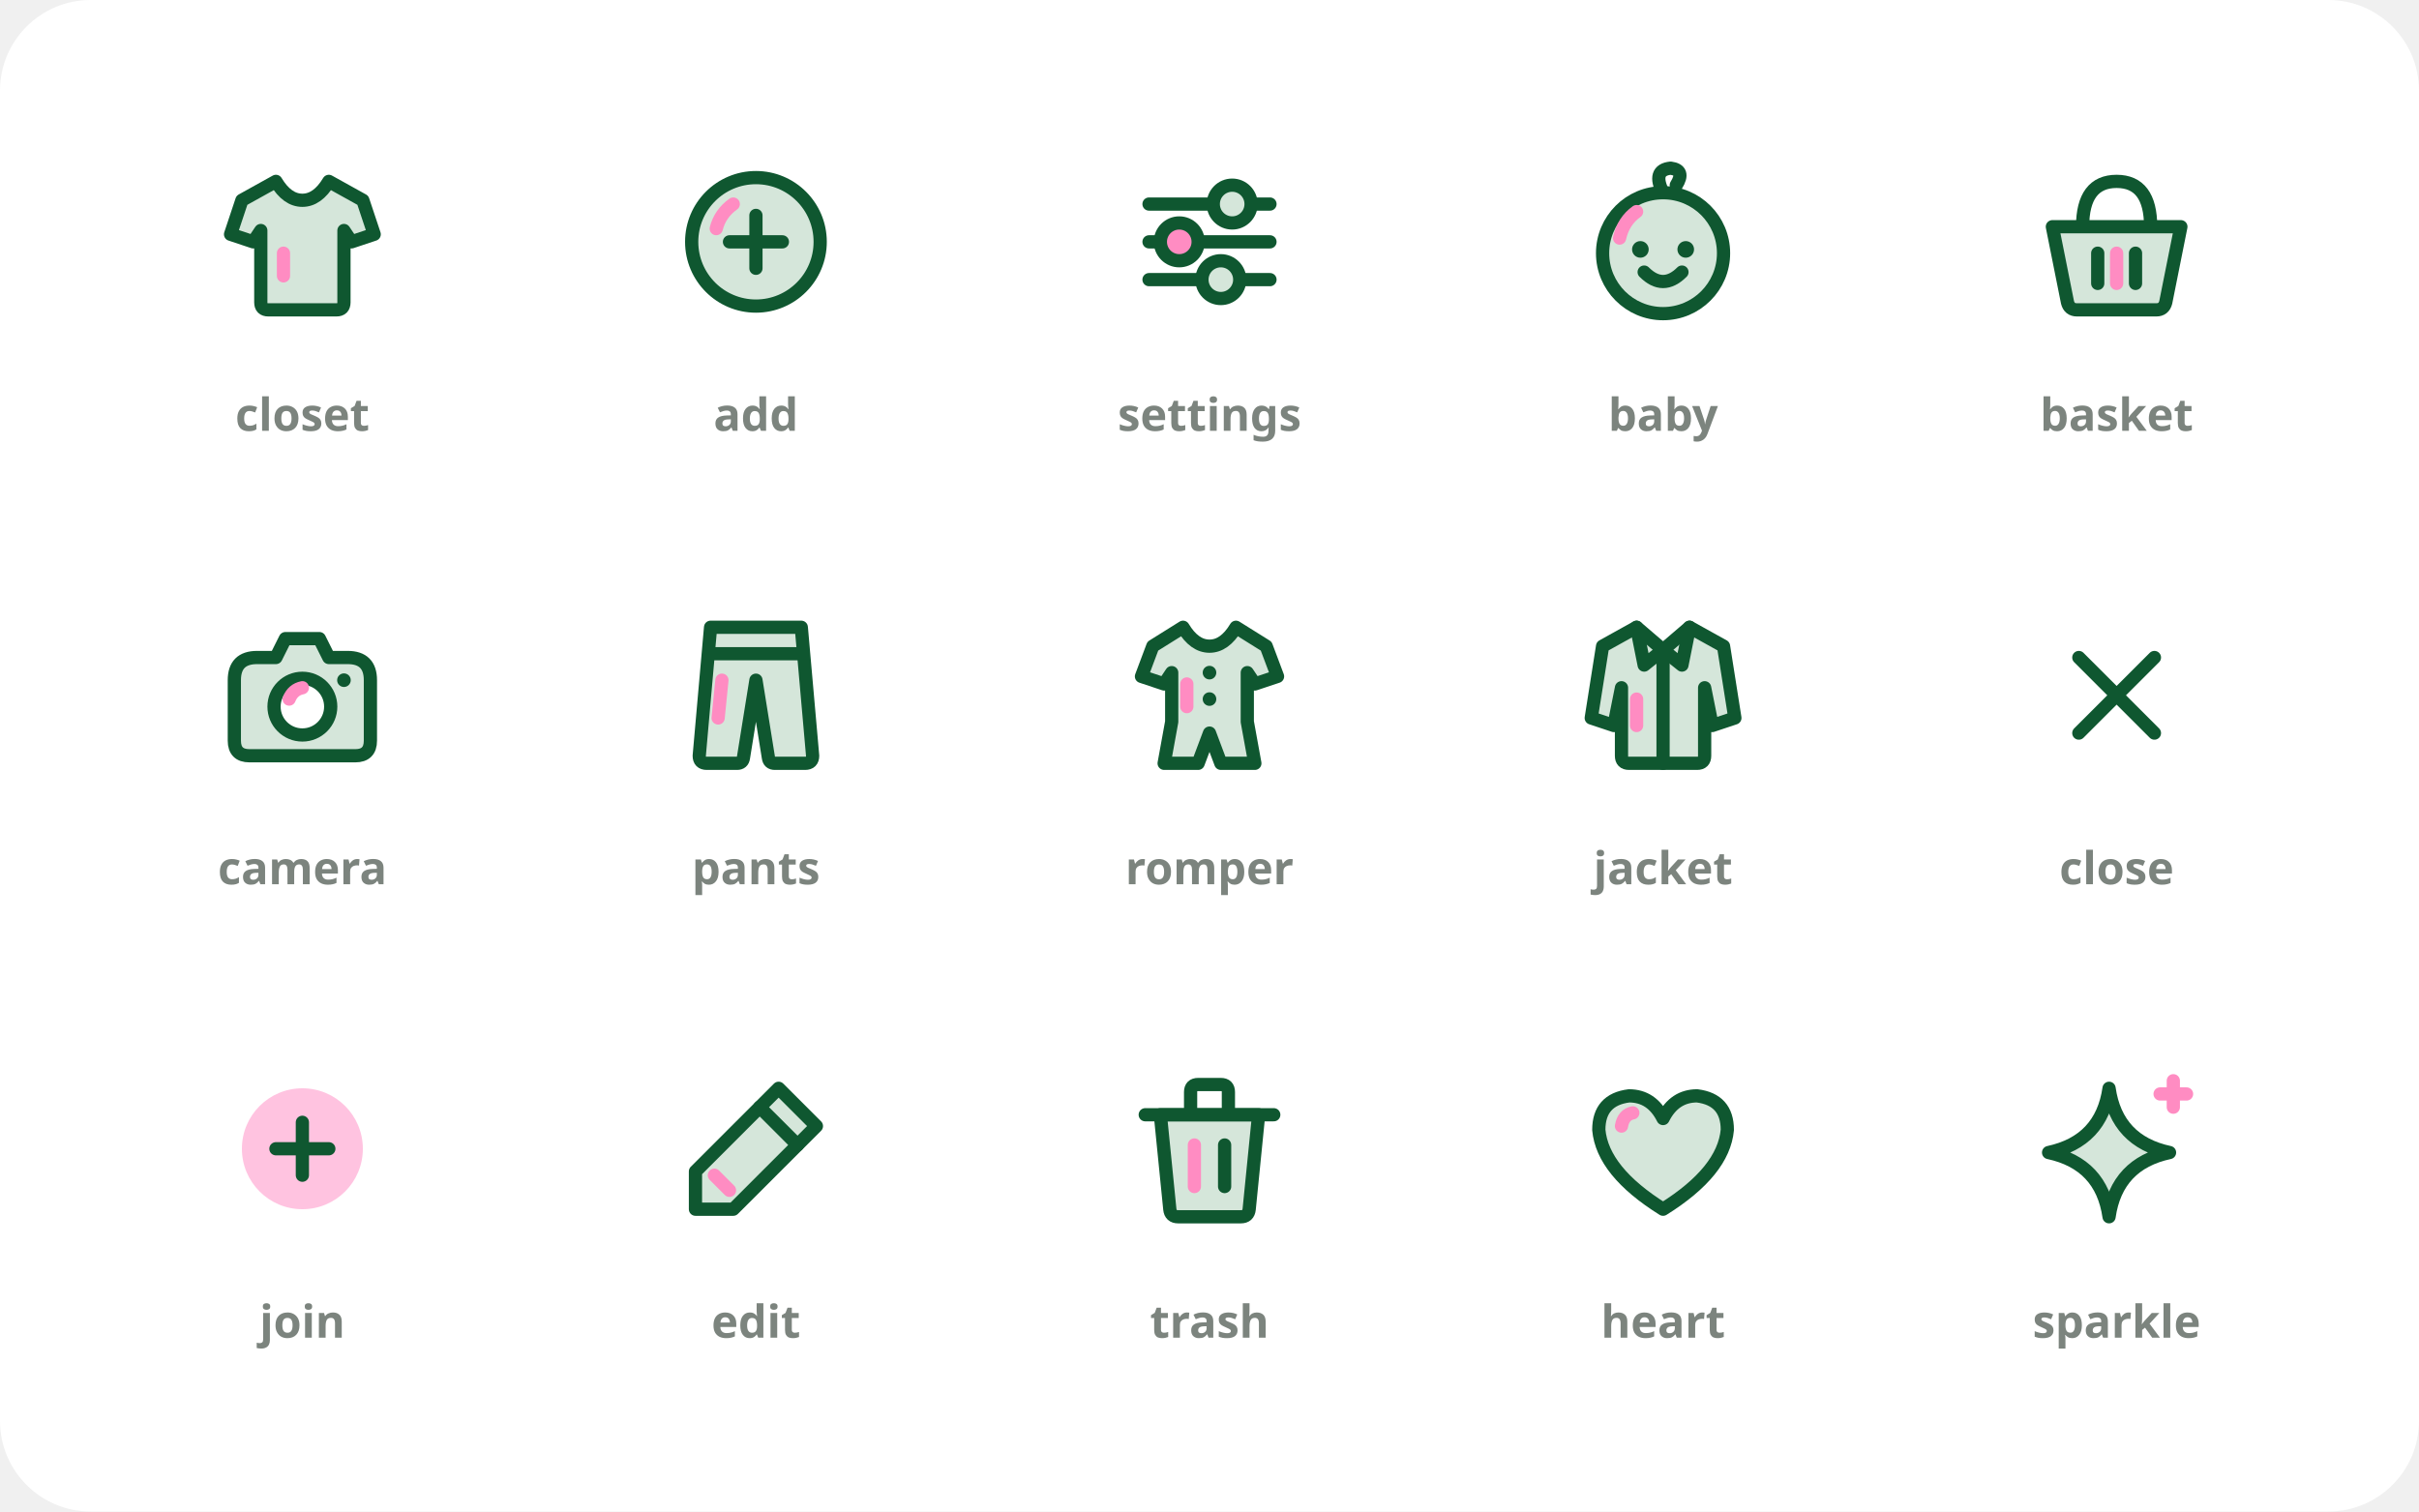
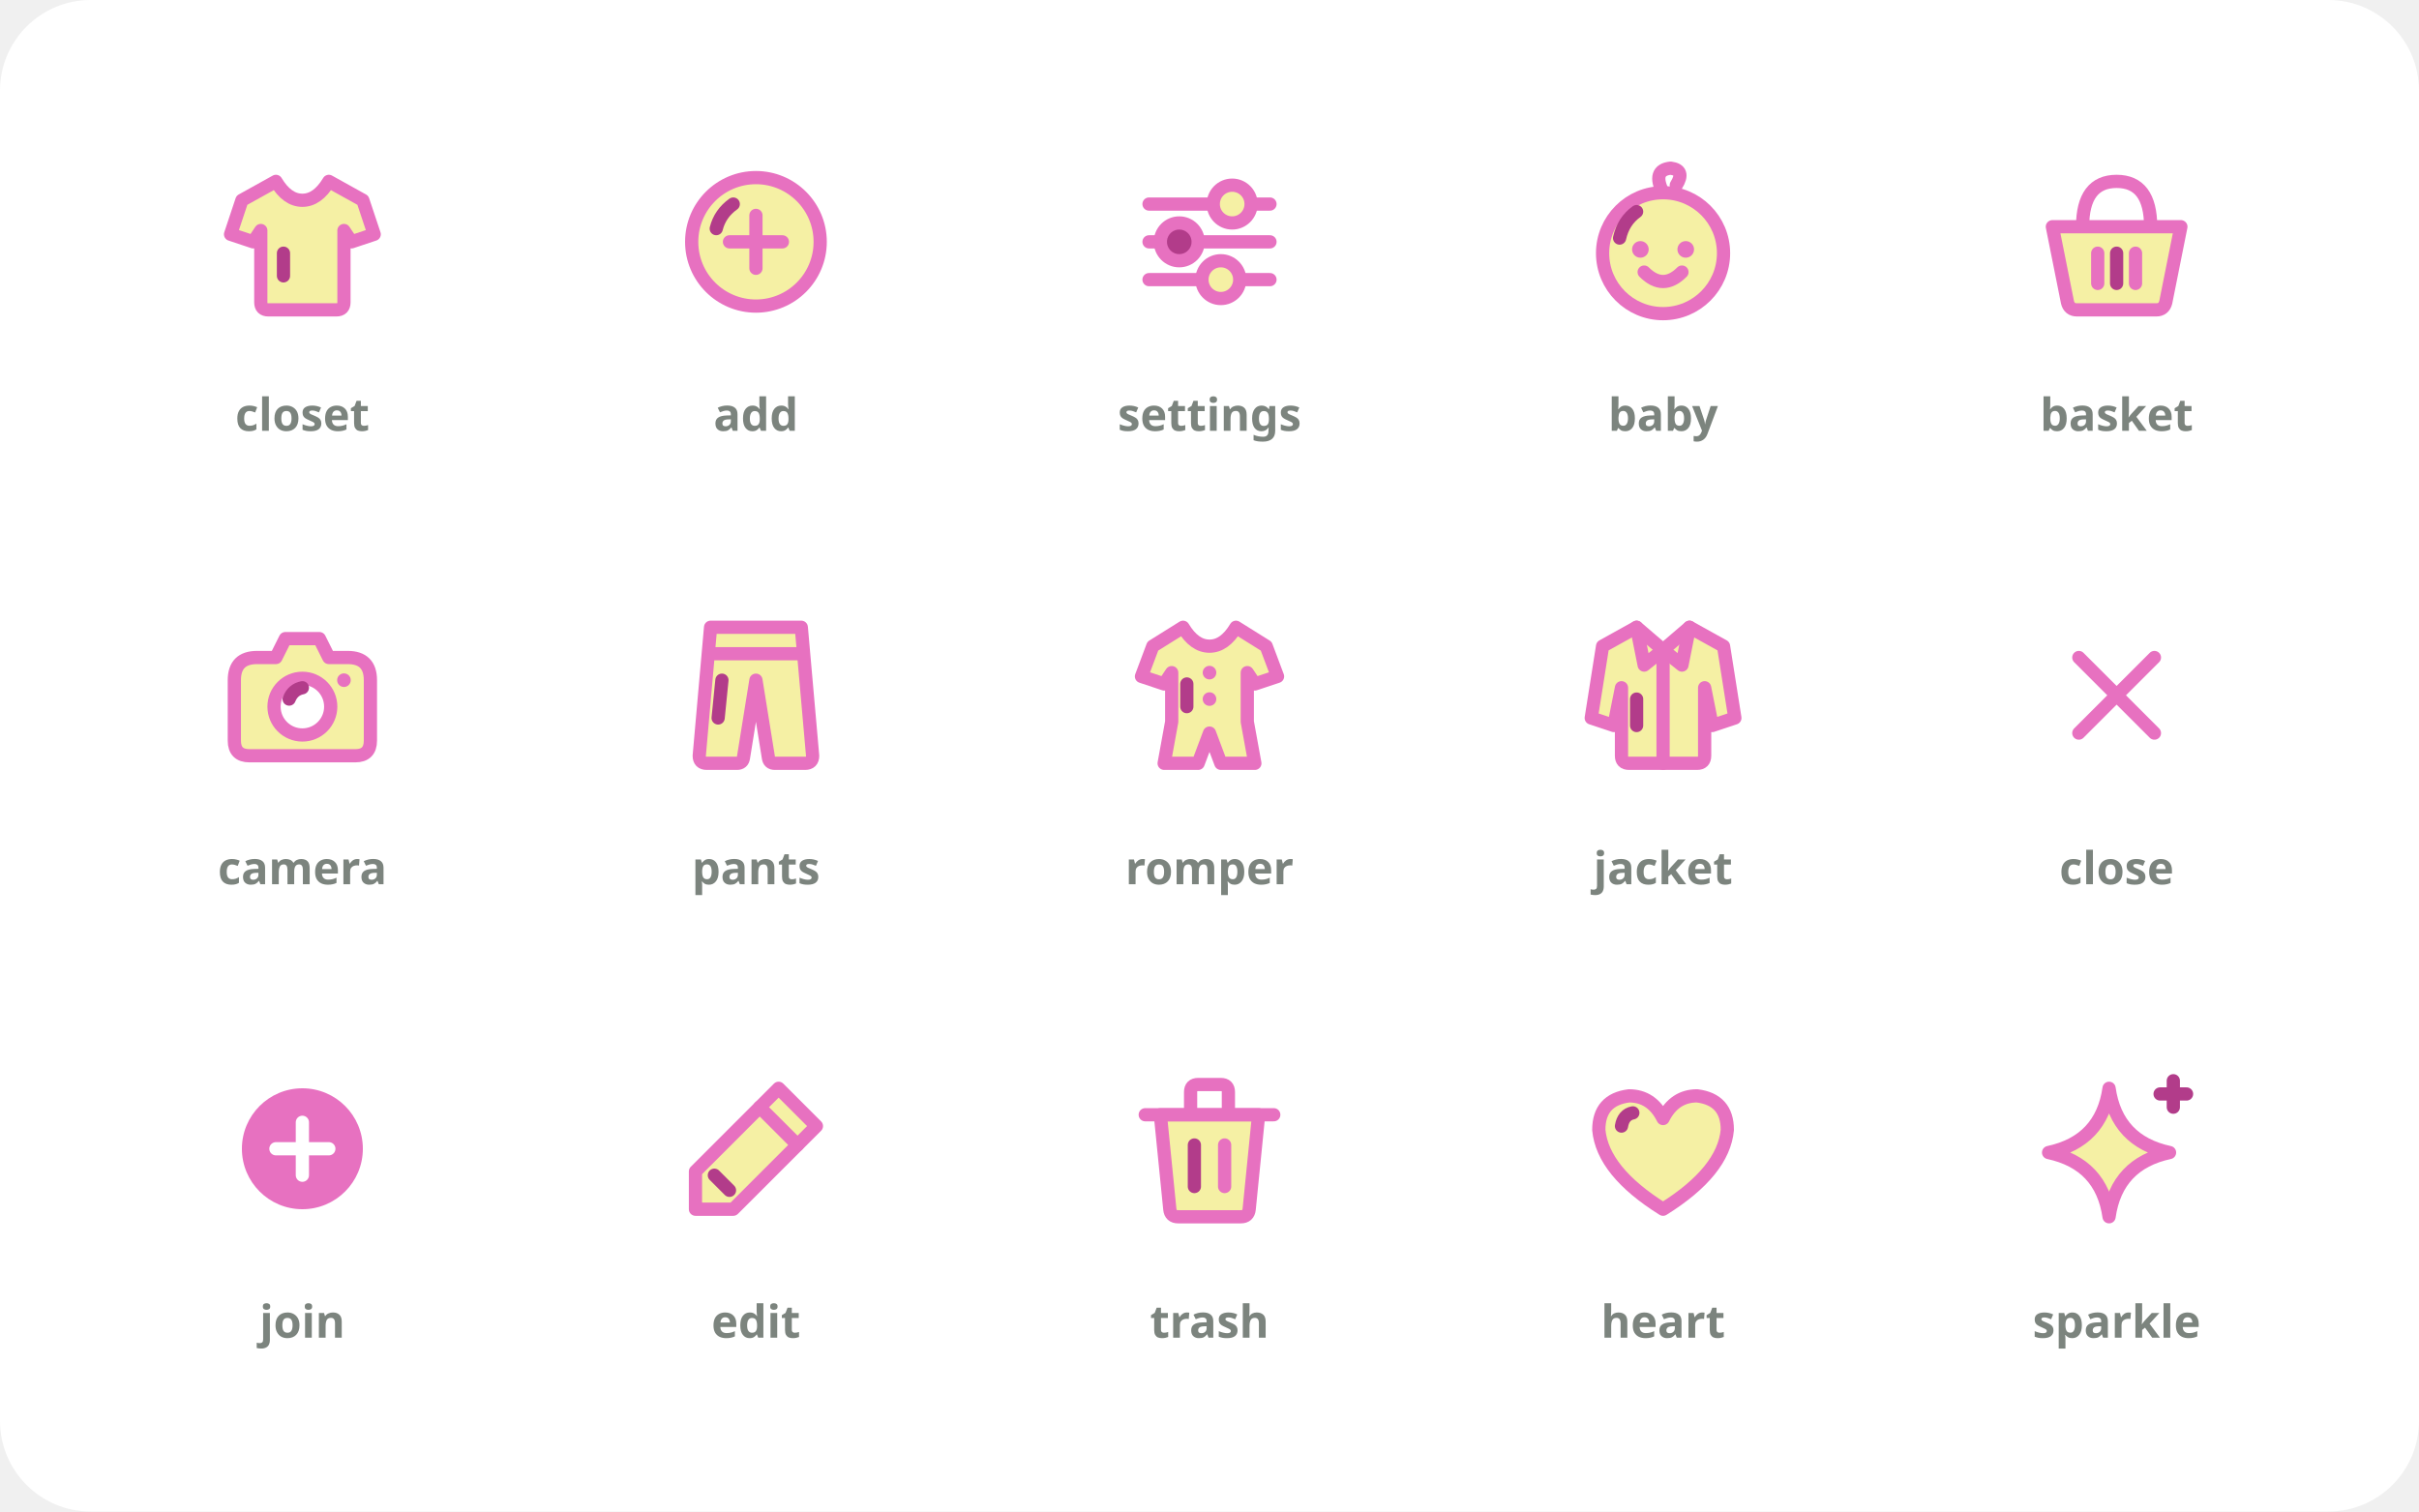
<svg xmlns="http://www.w3.org/2000/svg" width="640" height="400" viewBox="0 0 640 400" fill="none">
  <rect id="background" width="640" height="400" rx="24" fill="#FFFFFF" />
  <g id="closet" transform="translate(56 40)">
-     <path stroke="#0F5730" stroke-width="3.5" stroke-linecap="round" stroke-linejoin="round" fill="#D5E6DA" d="M17 8 L8 13 L5 22 L11 24 L13 21 V40 Q13 42 15 42 H33 Q35 42 35 40 V21 L37 24 L43 22 L40 13 L31 8 Q28 13 24 13 Q20 13 17 8 Z" />
-     <path fill="none" stroke="#FF8CC2" stroke-width="3.5" stroke-linecap="round" d="M19 27 V33" />
+     <path stroke="#E771C0" stroke-width="3.5" stroke-linecap="round" stroke-linejoin="round" fill="#F5F0A4" d="M17 8 L8 13 L5 22 L11 24 L13 21 V40 Q13 42 15 42 H33 Q35 42 35 40 V21 L37 24 L43 22 L40 13 L31 8 Q28 13 24 13 Q20 13 17 8 Z" />
+     <path fill="none" stroke="#B23C8A" stroke-width="3.5" stroke-linecap="round" d="M19 27 V33" />
  </g>
  <text x="80" y="114" text-anchor="middle" font-family="Pretendard" font-size="12" font-weight="600" fill="#7C847E">closet</text>
  <g id="add" transform="translate(176 40)">
-     <circle stroke="#0F5730" stroke-width="3.5" stroke-linecap="round" stroke-linejoin="round" fill="#D5E6DA" cx="24" cy="24" r="17" />
-     <path stroke="#0F5730" stroke-width="3.5" stroke-linecap="round" stroke-linejoin="round" fill="none" d="M24 17 V31 M17 24 H31" />
-     <path fill="none" stroke="#FF8CC2" stroke-width="3.5" stroke-linecap="round" d="M13.5 20.5 Q14.5 16.5 18 14" />
+     <circle stroke="#E771C0" stroke-width="3.5" stroke-linecap="round" stroke-linejoin="round" fill="#F5F0A4" cx="24" cy="24" r="17" />
+     <path stroke="#E771C0" stroke-width="3.5" stroke-linecap="round" stroke-linejoin="round" fill="none" d="M24 17 V31 M17 24 H31" />
+     <path fill="none" stroke="#B23C8A" stroke-width="3.5" stroke-linecap="round" d="M13.5 20.5 Q14.5 16.5 18 14" />
  </g>
  <text x="200" y="114" text-anchor="middle" font-family="Pretendard" font-size="12" font-weight="600" fill="#7C847E">add</text>
  <g id="settings" transform="translate(296 40)">
-     <path stroke="#0F5730" stroke-width="3.5" stroke-linecap="round" stroke-linejoin="round" fill="none" d="M8 14 H40 M8 24 H40 M8 34 H40" />
-     <circle stroke="#0F5730" stroke-width="3.5" stroke-linecap="round" stroke-linejoin="round" fill="#D5E6DA" cx="30" cy="14" r="5" />
-     <circle stroke="#0F5730" stroke-width="3.5" stroke-linecap="round" stroke-linejoin="round" fill="#FF8CC2" cx="16" cy="24" r="5" />
-     <circle stroke="#0F5730" stroke-width="3.5" stroke-linecap="round" stroke-linejoin="round" fill="#D5E6DA" cx="27" cy="34" r="5" />
+     <path stroke="#E771C0" stroke-width="3.5" stroke-linecap="round" stroke-linejoin="round" fill="none" d="M8 14 H40 M8 24 H40 M8 34 H40" />
+     <circle stroke="#E771C0" stroke-width="3.5" stroke-linecap="round" stroke-linejoin="round" fill="#F5F0A4" cx="30" cy="14" r="5" />
+     <circle stroke="#E771C0" stroke-width="3.5" stroke-linecap="round" stroke-linejoin="round" fill="#B23C8A" cx="16" cy="24" r="5" />
+     <circle stroke="#E771C0" stroke-width="3.5" stroke-linecap="round" stroke-linejoin="round" fill="#F5F0A4" cx="27" cy="34" r="5" />
  </g>
  <text x="320" y="114" text-anchor="middle" font-family="Pretendard" font-size="12" font-weight="600" fill="#7C847E">settings</text>
  <g id="baby" transform="translate(416 40)">
-     <circle stroke="#0F5730" stroke-width="3.5" stroke-linecap="round" stroke-linejoin="round" fill="#D5E6DA" cx="24" cy="27" r="16" />
-     <path stroke="#0F5730" stroke-width="3.5" stroke-linecap="round" stroke-linejoin="round" fill="none" d="M24 11 Q21 5 26 4.5 Q30 5 27.5 9" />
-     <circle fill="#0F5730" cx="18" cy="26" r="2.2" />
-     <circle fill="#0F5730" cx="30" cy="26" r="2.2" />
-     <path stroke="#0F5730" stroke-width="3.5" stroke-linecap="round" stroke-linejoin="round" fill="none" d="M19 32 Q24 37 29 32" />
-     <path fill="none" stroke="#FF8CC2" stroke-width="3.5" stroke-linecap="round" d="M12.5 23 Q13.5 18.5 17 16" />
+     <circle stroke="#E771C0" stroke-width="3.5" stroke-linecap="round" stroke-linejoin="round" fill="#F5F0A4" cx="24" cy="27" r="16" />
+     <path stroke="#E771C0" stroke-width="3.5" stroke-linecap="round" stroke-linejoin="round" fill="none" d="M24 11 Q21 5 26 4.5 Q30 5 27.5 9" />
+     <circle fill="#E771C0" cx="18" cy="26" r="2.2" />
+     <circle fill="#E771C0" cx="30" cy="26" r="2.2" />
+     <path stroke="#E771C0" stroke-width="3.5" stroke-linecap="round" stroke-linejoin="round" fill="none" d="M19 32 Q24 37 29 32" />
+     <path fill="none" stroke="#B23C8A" stroke-width="3.5" stroke-linecap="round" d="M12.5 23 Q13.5 18.5 17 16" />
  </g>
  <text x="440" y="114" text-anchor="middle" font-family="Pretendard" font-size="12" font-weight="600" fill="#7C847E">baby</text>
  <g id="basket" transform="translate(536 40)">
-     <path stroke="#0F5730" stroke-width="3.5" stroke-linecap="round" stroke-linejoin="round" fill="none" d="M15 20 Q15 8 24 8 Q33 8 33 20" />
-     <path stroke="#0F5730" stroke-width="3.5" stroke-linecap="round" stroke-linejoin="round" fill="#D5E6DA" d="M7 20 H41 L37 40 Q36.5 42 34.5 42 H13.5 Q11.5 42 11 40 Z" />
-     <path stroke="#0F5730" stroke-width="3.5" stroke-linecap="round" stroke-linejoin="round" fill="none" d="M19 27 V35 M29 27 V35" />
-     <path fill="none" stroke="#FF8CC2" stroke-width="3.5" stroke-linecap="round" d="M24 27 V35" />
+     <path stroke="#E771C0" stroke-width="3.5" stroke-linecap="round" stroke-linejoin="round" fill="none" d="M15 20 Q15 8 24 8 Q33 8 33 20" />
+     <path stroke="#E771C0" stroke-width="3.5" stroke-linecap="round" stroke-linejoin="round" fill="#F5F0A4" d="M7 20 H41 L37 40 Q36.5 42 34.5 42 H13.5 Q11.5 42 11 40 Z" />
+     <path stroke="#E771C0" stroke-width="3.5" stroke-linecap="round" stroke-linejoin="round" fill="none" d="M19 27 V35 M29 27 V35" />
+     <path fill="none" stroke="#B23C8A" stroke-width="3.5" stroke-linecap="round" d="M24 27 V35" />
  </g>
  <text x="560" y="114" text-anchor="middle" font-family="Pretendard" font-size="12" font-weight="600" fill="#7C847E">basket</text>
  <g id="camera" transform="translate(56 160)">
-     <path stroke="#0F5730" stroke-width="3.5" stroke-linecap="round" stroke-linejoin="round" fill="#D5E6DA" d="M12 14 H17 L19.5 9 H28.5 L31 14 H36 Q42 14 42 20 V36 Q42 40 38 40 H10 Q6 40 6 36 V20 Q6 14 12 14 Z" />
-     <circle stroke="#0F5730" stroke-width="3.5" stroke-linecap="round" stroke-linejoin="round" fill="#FFFFFF" cx="24" cy="27" r="7.5" />
-     <path fill="none" stroke="#FF8CC2" stroke-width="3.5" stroke-linecap="round" d="M20.5 25 Q21.5 22.5 24 22" />
-     <circle fill="#0F5730" cx="35" cy="20" r="1.8" />
+     <path stroke="#E771C0" stroke-width="3.5" stroke-linecap="round" stroke-linejoin="round" fill="#F5F0A4" d="M12 14 H17 L19.5 9 H28.5 L31 14 H36 Q42 14 42 20 V36 Q42 40 38 40 H10 Q6 40 6 36 V20 Q6 14 12 14 Z" />
+     <circle stroke="#E771C0" stroke-width="3.5" stroke-linecap="round" stroke-linejoin="round" fill="#FFFFFF" cx="24" cy="27" r="7.5" />
+     <path fill="none" stroke="#B23C8A" stroke-width="3.5" stroke-linecap="round" d="M20.5 25 Q21.5 22.5 24 22" />
+     <circle fill="#E771C0" cx="35" cy="20" r="1.8" />
  </g>
  <text x="80" y="234" text-anchor="middle" font-family="Pretendard" font-size="12" font-weight="600" fill="#7C847E">camera</text>
  <g id="pants" transform="translate(176 160)">
-     <path stroke="#0F5730" stroke-width="3.5" stroke-linecap="round" stroke-linejoin="round" fill="#D5E6DA" d="M12 6 H36 L39 40 Q39 42 37 42 H29 Q27.5 42 27.3 40.5 L24 20 L20.7 40.5 Q20.5 42 19 42 H11 Q9 42 9 40 Z" />
-     <path stroke="#0F5730" stroke-width="3.5" stroke-linecap="round" stroke-linejoin="round" fill="none" d="M12 13 H36" />
-     <path fill="none" stroke="#FF8CC2" stroke-width="3.5" stroke-linecap="round" d="M15 20 L14 30" />
+     <path stroke="#E771C0" stroke-width="3.5" stroke-linecap="round" stroke-linejoin="round" fill="#F5F0A4" d="M12 6 H36 L39 40 Q39 42 37 42 H29 Q27.5 42 27.3 40.5 L24 20 L20.7 40.5 Q20.5 42 19 42 H11 Q9 42 9 40 Z" />
+     <path stroke="#E771C0" stroke-width="3.5" stroke-linecap="round" stroke-linejoin="round" fill="none" d="M12 13 H36" />
+     <path fill="none" stroke="#B23C8A" stroke-width="3.5" stroke-linecap="round" d="M15 20 L14 30" />
  </g>
  <text x="200" y="234" text-anchor="middle" font-family="Pretendard" font-size="12" font-weight="600" fill="#7C847E">pants</text>
  <g id="romper" transform="translate(296 160)">
-     <path stroke="#0F5730" stroke-width="3.5" stroke-linecap="round" stroke-linejoin="round" fill="#D5E6DA" d="M17 6 L9 11 L6 19 L12 21 L14 18 V31 L12 42 H21 L24 34 L27 42 H36 L34 31 V18 L36 21 L42 19 L39 11 L31 6 Q28 11 24 11 Q20 11 17 6 Z" />
-     <circle fill="#0F5730" cx="24" cy="18" r="1.8" />
-     <circle fill="#0F5730" cx="24" cy="25" r="1.8" />
-     <path fill="none" stroke="#FF8CC2" stroke-width="3.5" stroke-linecap="round" d="M18 21 V27" />
+     <path stroke="#E771C0" stroke-width="3.5" stroke-linecap="round" stroke-linejoin="round" fill="#F5F0A4" d="M17 6 L9 11 L6 19 L12 21 L14 18 V31 L12 42 H21 L24 34 L27 42 H36 L34 31 V18 L36 21 L42 19 L39 11 L31 6 Q28 11 24 11 Q20 11 17 6 Z" />
+     <circle fill="#E771C0" cx="24" cy="18" r="1.8" />
+     <circle fill="#E771C0" cx="24" cy="25" r="1.8" />
+     <path fill="none" stroke="#B23C8A" stroke-width="3.5" stroke-linecap="round" d="M18 21 V27" />
  </g>
  <text x="320" y="234" text-anchor="middle" font-family="Pretendard" font-size="12" font-weight="600" fill="#7C847E">romper</text>
  <g id="jacket" transform="translate(416 160)">
-     <path stroke="#0F5730" stroke-width="3.5" stroke-linecap="round" stroke-linejoin="round" fill="#D5E6DA" d="M17 6 L8 11 L5 30 L11 32 L13 22 V40 Q13 42 15 42 H33 Q35 42 35 40 V22 L37 32 L43 30 L40 11 L31 6 L24 12 Z" />
-     <path stroke="#0F5730" stroke-width="3.5" stroke-linecap="round" stroke-linejoin="round" fill="none" d="M24 12 V42" />
-     <path stroke="#0F5730" stroke-width="3.5" stroke-linecap="round" stroke-linejoin="round" fill="none" d="M17 6 L19 16 L24 12 L29 16 L31 6" />
-     <path fill="none" stroke="#FF8CC2" stroke-width="3.5" stroke-linecap="round" d="M17 25 V32" />
+     <path stroke="#E771C0" stroke-width="3.5" stroke-linecap="round" stroke-linejoin="round" fill="#F5F0A4" d="M17 6 L8 11 L5 30 L11 32 L13 22 V40 Q13 42 15 42 H33 Q35 42 35 40 V22 L37 32 L43 30 L40 11 L31 6 L24 12 Z" />
+     <path stroke="#E771C0" stroke-width="3.5" stroke-linecap="round" stroke-linejoin="round" fill="none" d="M24 12 V42" />
+     <path stroke="#E771C0" stroke-width="3.5" stroke-linecap="round" stroke-linejoin="round" fill="none" d="M17 6 L19 16 L24 12 L29 16 L31 6" />
+     <path fill="none" stroke="#B23C8A" stroke-width="3.5" stroke-linecap="round" d="M17 25 V32" />
  </g>
  <text x="440" y="234" text-anchor="middle" font-family="Pretendard" font-size="12" font-weight="600" fill="#7C847E">jacket</text>
  <g id="close" transform="translate(536 160)">
-     <path stroke="#0F5730" stroke-width="3.5" stroke-linecap="round" stroke-linejoin="round" fill="none" d="M14 14 L34 34 M34 14 L14 34" />
+     <path stroke="#E771C0" stroke-width="3.5" stroke-linecap="round" stroke-linejoin="round" fill="none" d="M14 14 L34 34 M34 14 L14 34" />
  </g>
  <text x="560" y="234" text-anchor="middle" font-family="Pretendard" font-size="12" font-weight="600" fill="#7C847E">close</text>
  <g id="join" transform="translate(56 280)">
-     <circle fill="#FFC3E0" cx="24" cy="24" r="16" />
-     <path stroke="#0F5730" stroke-width="3.5" stroke-linecap="round" stroke-linejoin="round" fill="none" d="M24 17 V31 M17 24 H31" />
+     <circle fill="#E771C0" cx="24" cy="24" r="16" />
+     <path stroke="#FFFFFF" stroke-width="3.5" stroke-linecap="round" fill="none" d="M24 17 V31 M17 24 H31" />
  </g>
  <text x="80" y="354" text-anchor="middle" font-family="Pretendard" font-size="12" font-weight="600" fill="#7C847E">join</text>
  <g id="edit" transform="translate(176 280)">
-     <path stroke="#0F5730" stroke-width="3.5" stroke-linecap="round" stroke-linejoin="round" fill="#D5E6DA" d="M30 8 L40 18 L18 40 H8 V30 Z" />
-     <path stroke="#0F5730" stroke-width="3.5" stroke-linecap="round" stroke-linejoin="round" fill="none" d="M25 13 L35 23" />
-     <path fill="none" stroke="#FF8CC2" stroke-width="3.5" stroke-linecap="round" d="M13 31 L17 35" />
+     <path stroke="#E771C0" stroke-width="3.5" stroke-linecap="round" stroke-linejoin="round" fill="#F5F0A4" d="M30 8 L40 18 L18 40 H8 V30 Z" />
+     <path stroke="#E771C0" stroke-width="3.5" stroke-linecap="round" stroke-linejoin="round" fill="none" d="M25 13 L35 23" />
+     <path fill="none" stroke="#B23C8A" stroke-width="3.5" stroke-linecap="round" d="M13 31 L17 35" />
  </g>
  <text x="200" y="354" text-anchor="middle" font-family="Pretendard" font-size="12" font-weight="600" fill="#7C847E">edit</text>
  <g id="trash" transform="translate(296 280)">
-     <path stroke="#0F5730" stroke-width="3.5" stroke-linecap="round" stroke-linejoin="round" fill="#D5E6DA" d="M11 15 H37 L34.5 40 Q34.3 42 32.3 42 H15.7 Q13.7 42 13.5 40 Z" />
-     <path stroke="#0F5730" stroke-width="3.5" stroke-linecap="round" stroke-linejoin="round" fill="none" d="M7 15 H41 M19 15 V9 Q19 7 21 7 H27 Q29 7 29 9 V15" />
-     <path fill="none" stroke="#FF8CC2" stroke-width="3.5" stroke-linecap="round" d="M20 23 V34" />
-     <path stroke="#0F5730" stroke-width="3.5" stroke-linecap="round" stroke-linejoin="round" fill="none" d="M28 23 V34" />
+     <path stroke="#E771C0" stroke-width="3.5" stroke-linecap="round" stroke-linejoin="round" fill="#F5F0A4" d="M11 15 H37 L34.5 40 Q34.3 42 32.3 42 H15.7 Q13.7 42 13.5 40 Z" />
+     <path stroke="#E771C0" stroke-width="3.5" stroke-linecap="round" stroke-linejoin="round" fill="none" d="M7 15 H41 M19 15 V9 Q19 7 21 7 H27 Q29 7 29 9 V15" />
+     <path fill="none" stroke="#B23C8A" stroke-width="3.5" stroke-linecap="round" d="M20 23 V34" />
+     <path stroke="#E771C0" stroke-width="3.5" stroke-linecap="round" stroke-linejoin="round" fill="none" d="M28 23 V34" />
  </g>
  <text x="320" y="354" text-anchor="middle" font-family="Pretendard" font-size="12" font-weight="600" fill="#7C847E">trash</text>
  <g id="heart" transform="translate(416 280)">
-     <path stroke="#0F5730" stroke-width="3.5" stroke-linecap="round" stroke-linejoin="round" fill="#D5E6DA" d="M24 40 Q8 30 7 19 Q7 11 15 10 Q21 10 24 16 Q27 10 33 10 Q41 11 41 19 Q40 30 24 40 Z" />
-     <path fill="none" stroke="#FF8CC2" stroke-width="3.5" stroke-linecap="round" d="M13 18 Q13.5 15 16 14.5" />
+     <path stroke="#E771C0" stroke-width="3.5" stroke-linecap="round" stroke-linejoin="round" fill="#F5F0A4" d="M24 40 Q8 30 7 19 Q7 11 15 10 Q21 10 24 16 Q27 10 33 10 Q41 11 41 19 Q40 30 24 40 Z" />
+     <path fill="none" stroke="#B23C8A" stroke-width="3.5" stroke-linecap="round" d="M13 18 Q13.5 15 16 14.5" />
  </g>
  <text x="440" y="354" text-anchor="middle" font-family="Pretendard" font-size="12" font-weight="600" fill="#7C847E">heart</text>
  <g id="sparkle" transform="translate(536 280)">
-     <path stroke="#0F5730" stroke-width="3.5" stroke-linecap="round" stroke-linejoin="round" fill="#D5E6DA" d="M22 8 Q24 22 38 25 Q24 28 22 42 Q20 28 6 25 Q20 22 22 8 Z" />
-     <path fill="none" stroke="#FF8CC2" stroke-width="3.5" stroke-linecap="round" d="M39 6 V13 M35.5 9.5 H42.5" />
+     <path stroke="#E771C0" stroke-width="3.5" stroke-linecap="round" stroke-linejoin="round" fill="#F5F0A4" d="M22 8 Q24 22 38 25 Q24 28 22 42 Q20 28 6 25 Q20 22 22 8 Z" />
+     <path fill="none" stroke="#B23C8A" stroke-width="3.5" stroke-linecap="round" d="M39 6 V13 M35.5 9.5 H42.5" />
  </g>
  <text x="560" y="354" text-anchor="middle" font-family="Pretendard" font-size="12" font-weight="600" fill="#7C847E">sparkle</text>
</svg>
